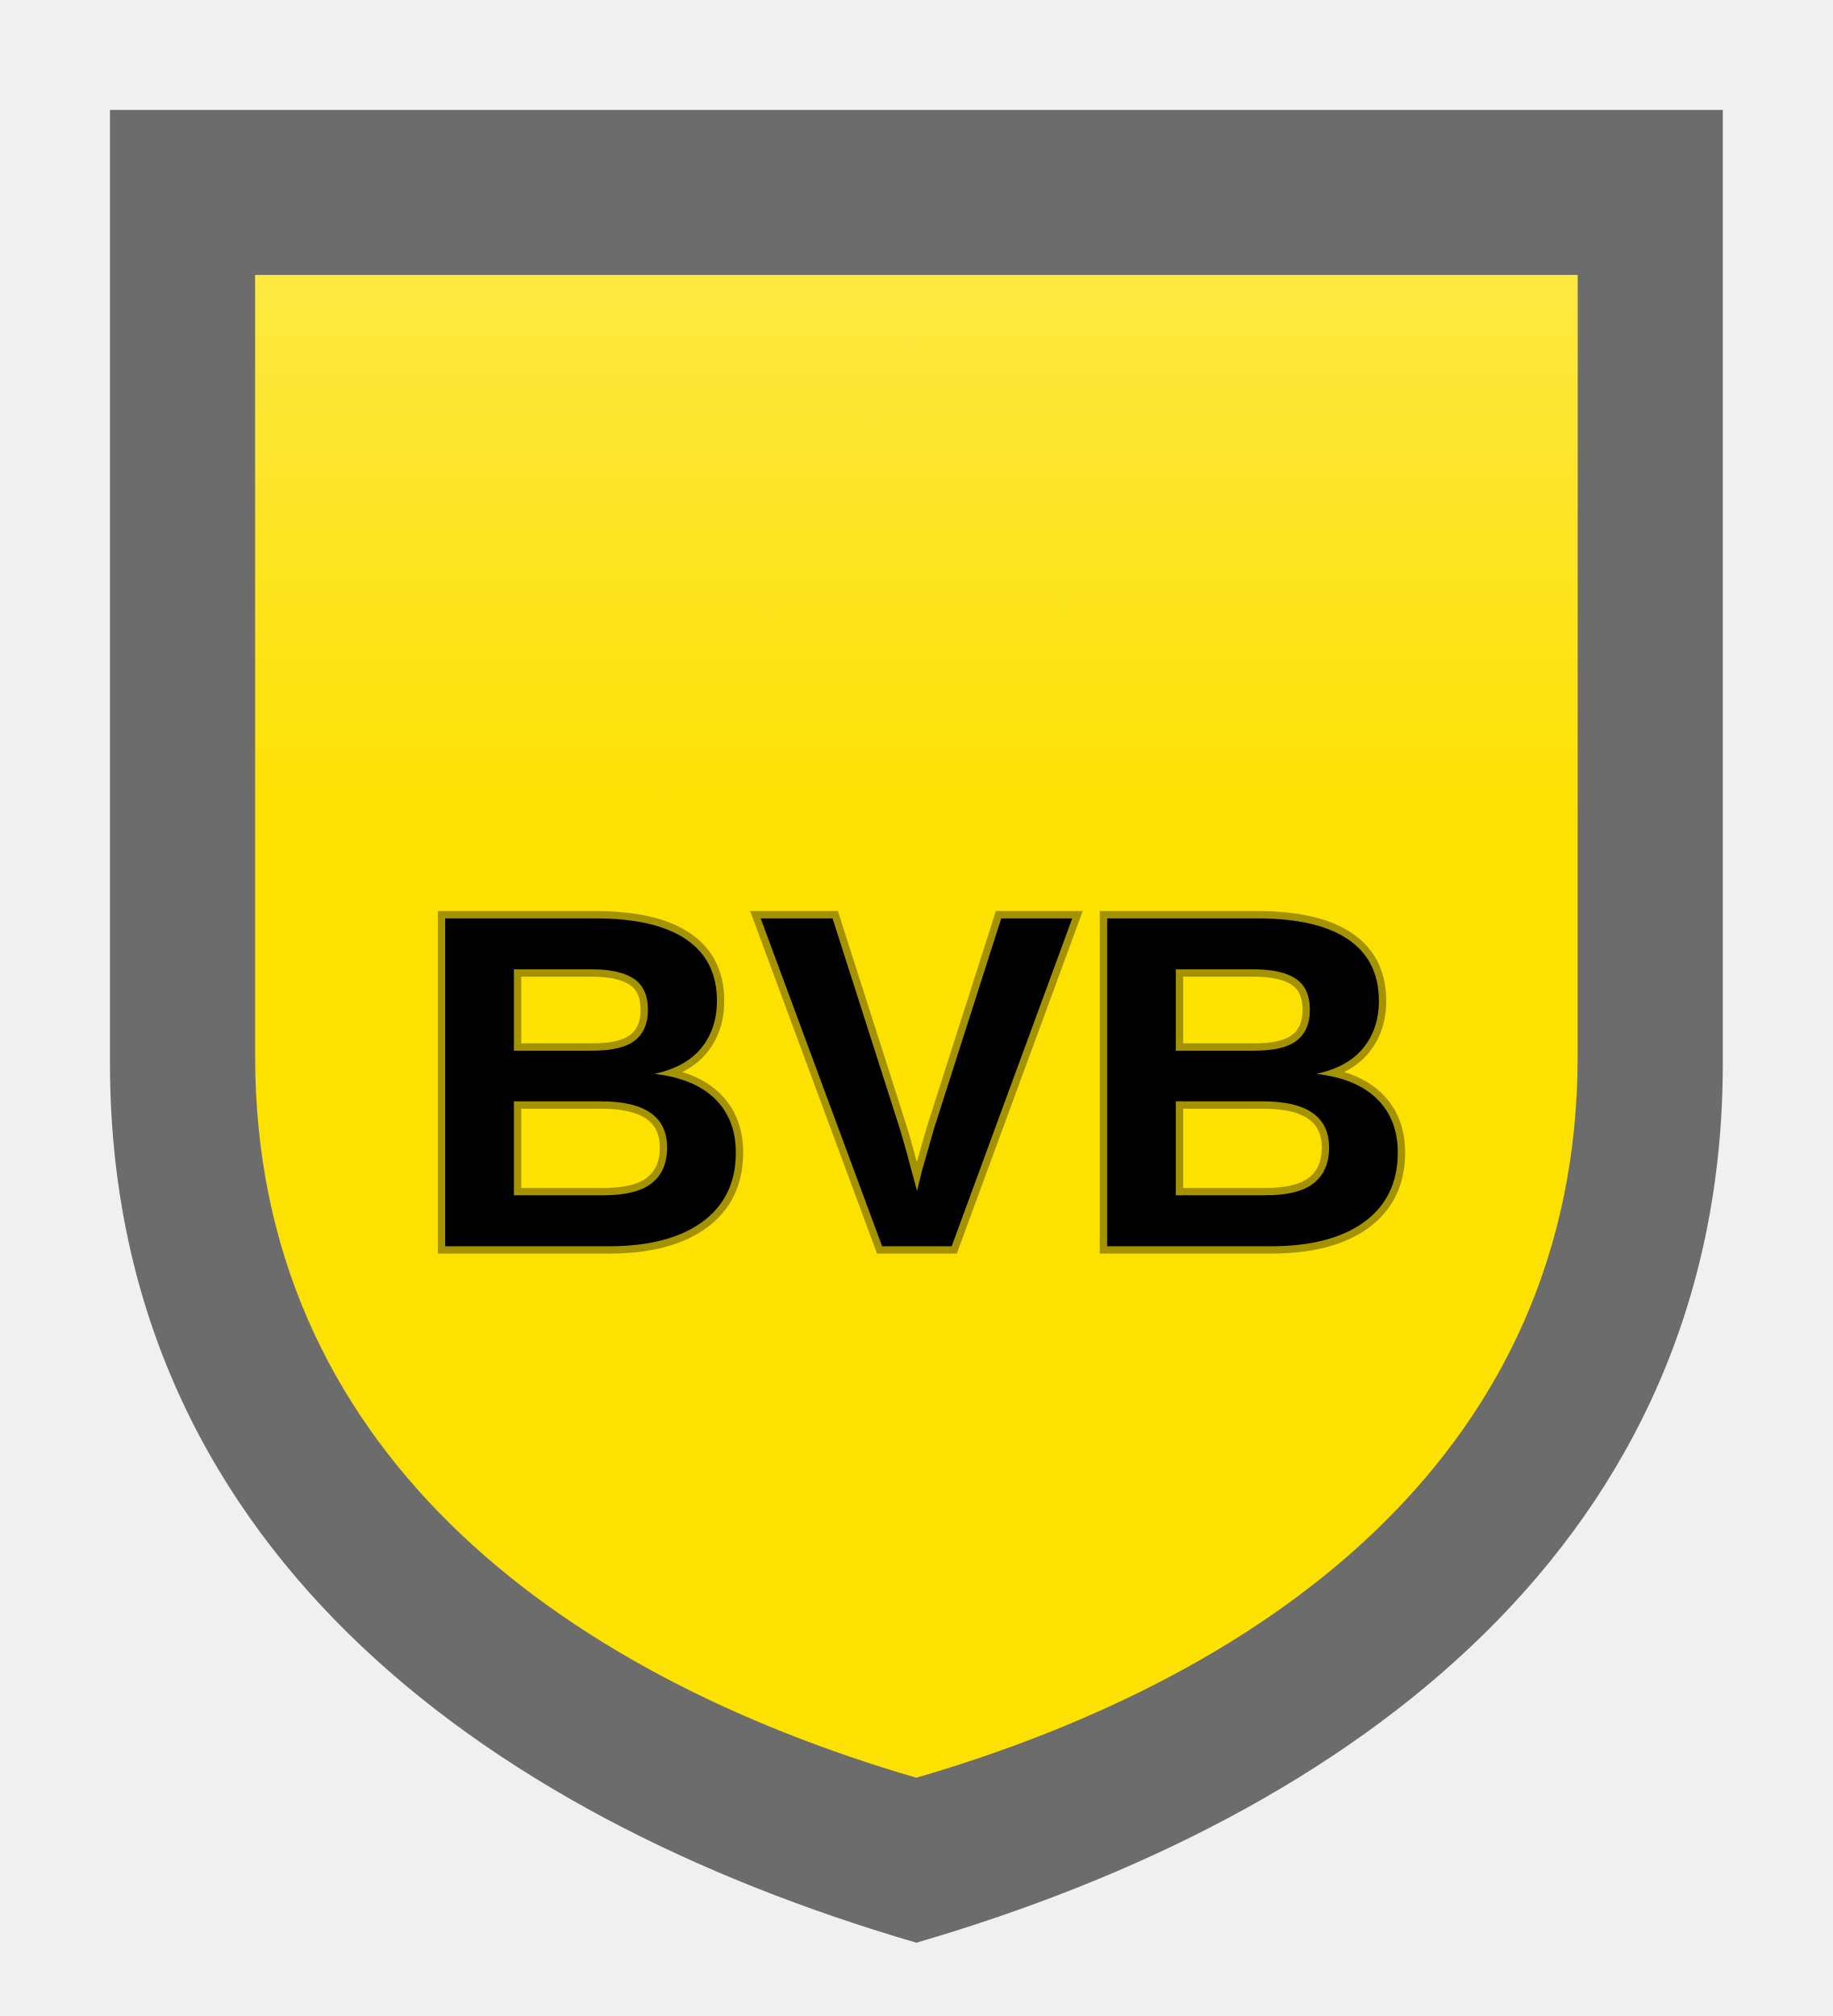
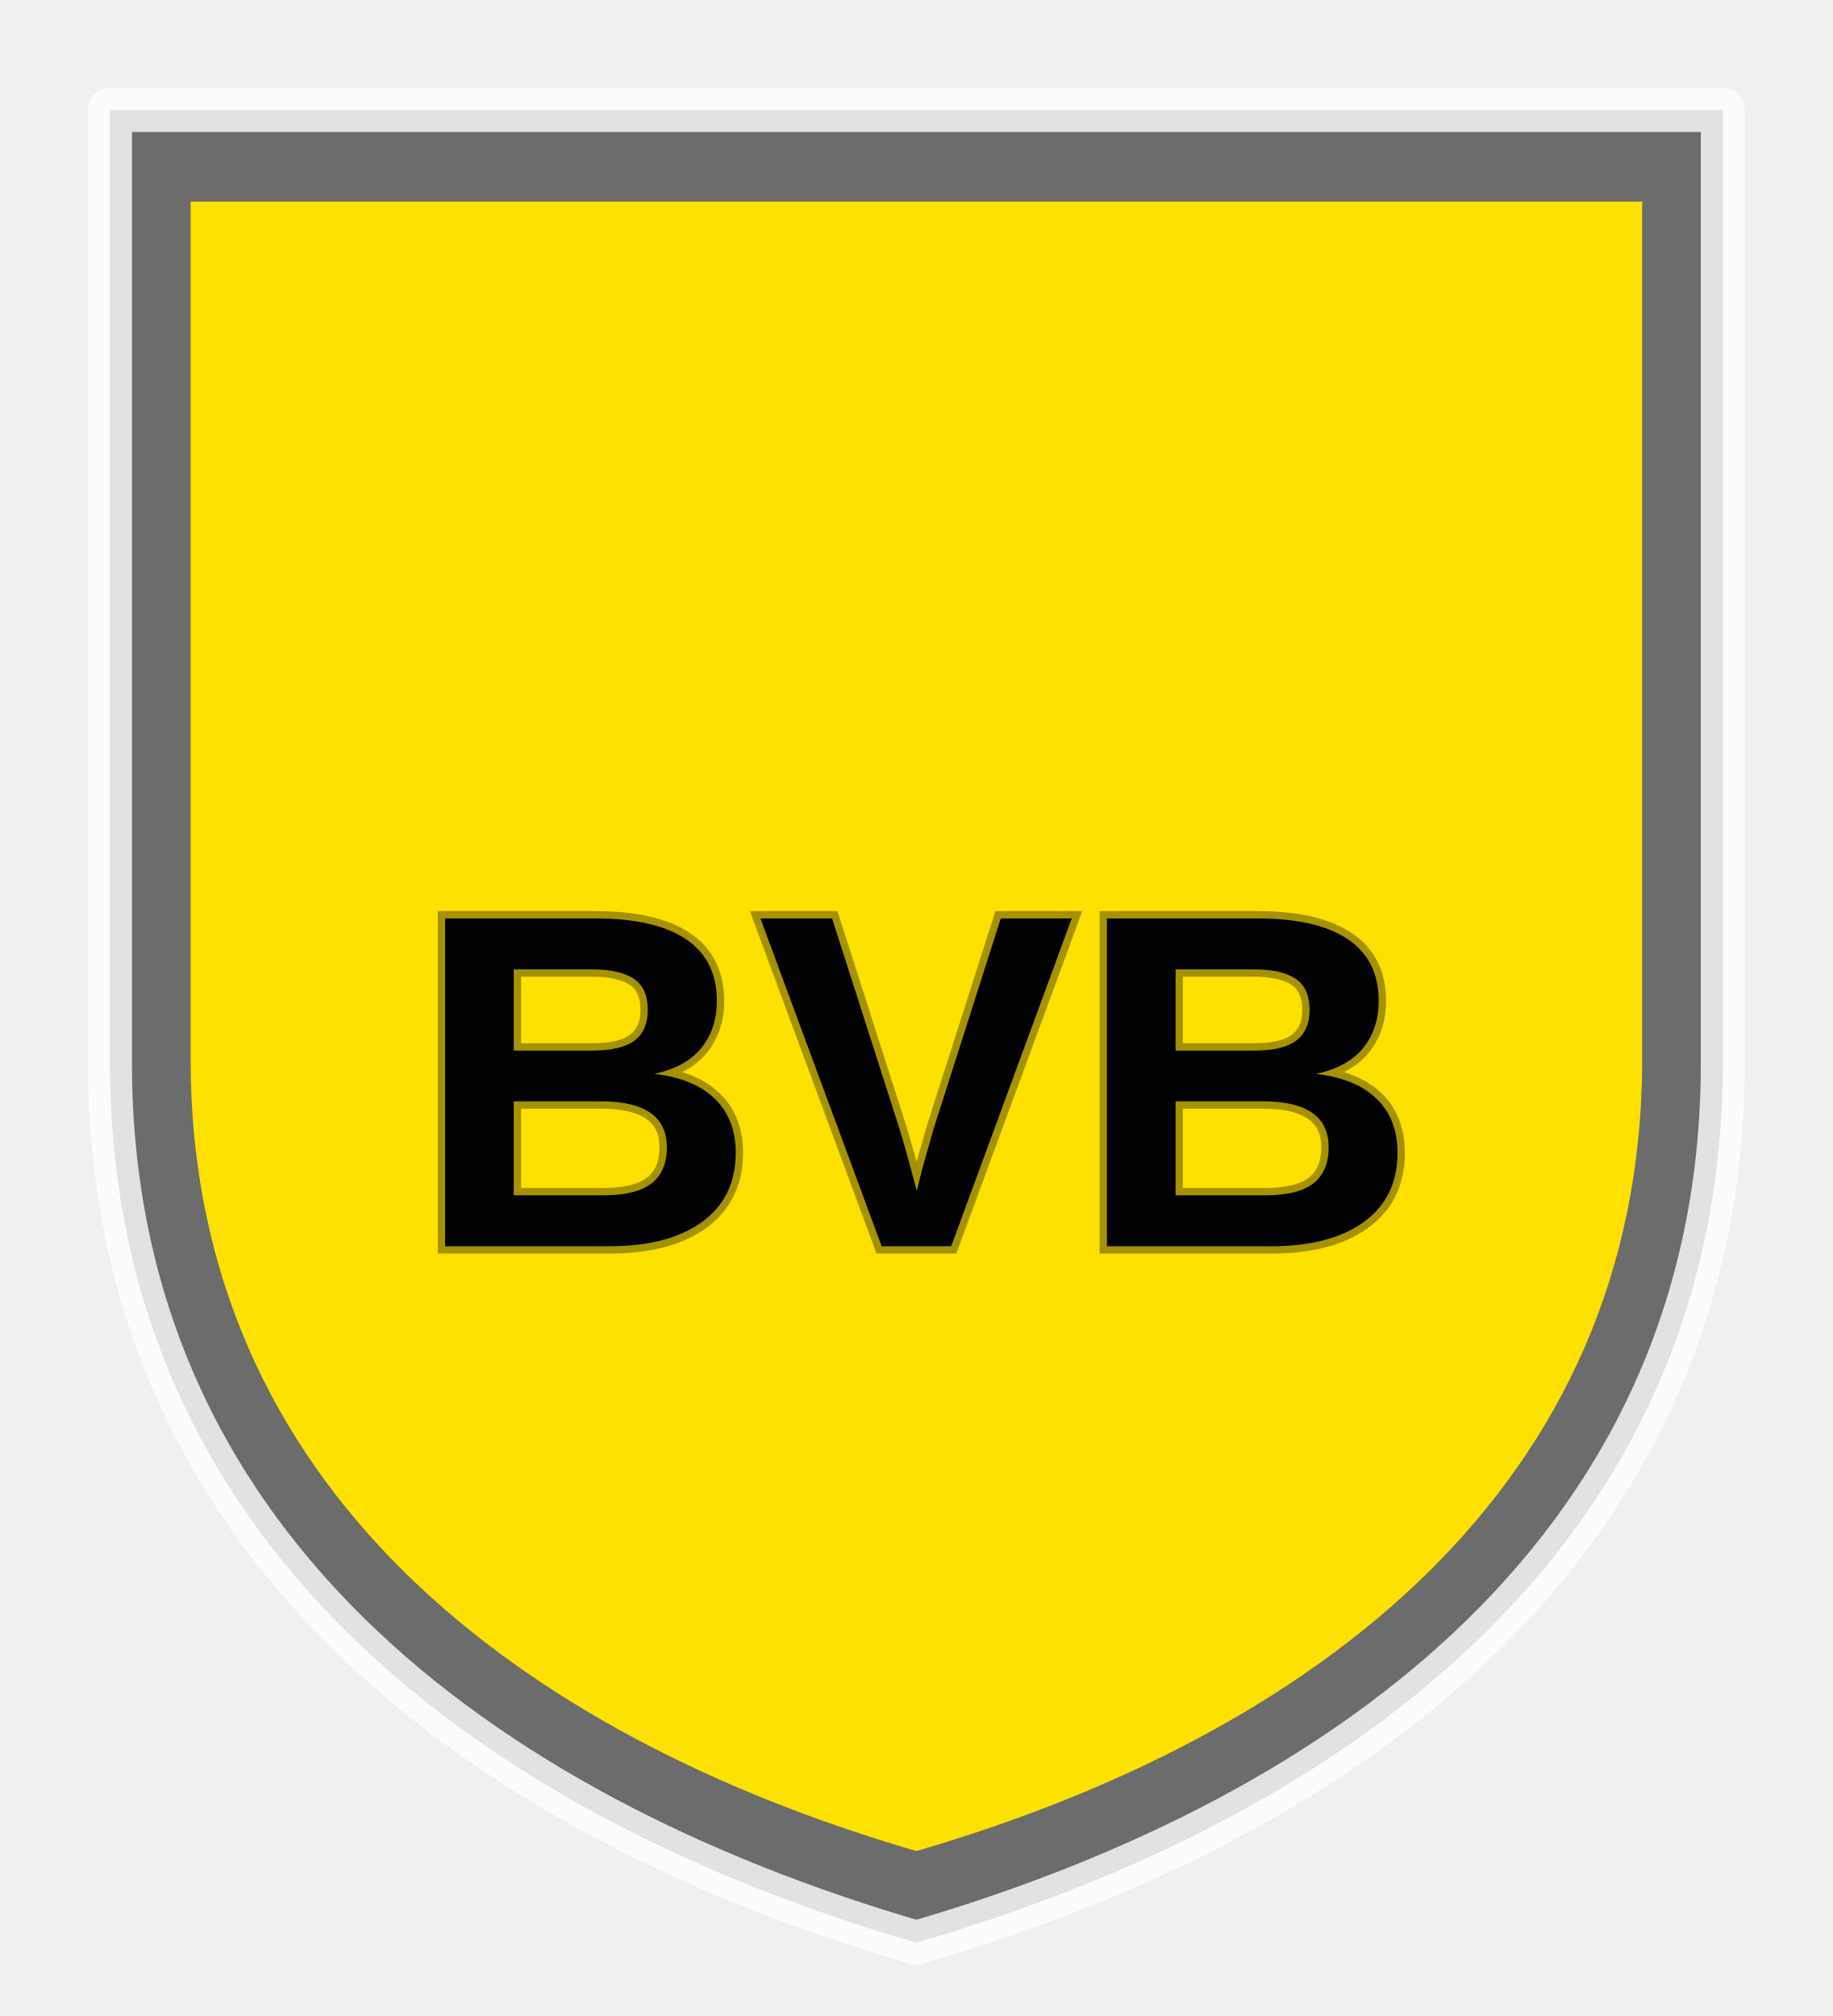
- <svg xmlns="http://www.w3.org/2000/svg" class="crest" width="100" height="110" viewBox="0 0 100 110" role="img" aria-label="بوروسيا دورتموند">
+ <svg xmlns="http://www.w3.org/2000/svg" class="crest" width="100" height="110" viewBox="0 0 100 110" role="img" aria-label="بوروسيا دورتموند — BVB">
  <defs>
-     <clipPath id="shcgjoiez_586">
-       <path d="M6 6 H94 V58 C94 84 74 99 50 106 C26 99 6 84 6 58 Z" transform="translate(50,56) scale(0.82) translate(-50,-56)" />
+     <clipPath id="crest-dortmund-clip">
+       <path d="M10.4 11H89.6V57.8C89.6 81.2 71.6 94.7 50 101 28.4 94.7 10.4 81.2 10.4 57.8Z" />
    </clipPath>
-     <linearGradient id="glcgjoiez_586" x1="0" y1="0" x2="0" y2="1">
-       <stop offset="0%" stop-color="#fff" stop-opacity="0.38" />
-       <stop offset="100%" stop-color="#fff" stop-opacity="0" />
-     </linearGradient>
  </defs>
-   <path class="crest-border" d="M6 6 H94 V58 C94 84 74 99 50 106 C26 99 6 84 6 58 Z" fill="rgba(0,0,0,0.55)" />
-   <g clip-path="url(#shcgjoiez_586)">
+   <path class="crest-border" d="M6 6H94V58C94 84 74 99 50 106 26 99 6 84 6 58Z" fill="rgba(0,0,0,0.55)" stroke="#fff" stroke-opacity=".8" stroke-width="2.4" stroke-linejoin="round" />
+   <g clip-path="url(#crest-dortmund-clip)">
    <rect x="0" y="0" width="100" height="110" fill="#FDE100" />
    <path d="M50 18 L64 44 L50 58 L36 44 Z" fill="#FDE100" opacity="0.28" />
  </g>
-   <g clip-path="url(#shcgjoiez_586)">
-     <rect x="0" y="0" width="100" height="46" fill="url(#glcgjoiez_586)" />
-   </g>
-   <text x="50" y="68" text-anchor="middle" font-family="Tajawal, Arial, sans-serif" font-size="26" font-weight="900" fill="#000" stroke="rgba(0,0,0,0.35)" stroke-width="0.8" paint-order="stroke">BVB</text>
+   <path d="M40.143 62.896Q40.143 65.334 38.314 66.667Q36.486 68.0 33.236 68.0H24.286V50.112H32.475Q35.75 50.112 37.432 51.249Q39.114 52.385 39.114 54.606Q39.114 56.13 38.27 57.177Q37.426 58.225 35.699 58.593Q37.87 58.847 39.006 59.958Q40.143 61.068 40.143 62.896ZM35.344 55.114Q35.344 53.908 34.576 53.4Q33.808 52.893 32.297 52.893H28.031V57.323H32.322Q33.909 57.323 34.626 56.771Q35.344 56.219 35.344 55.114ZM36.385 62.604Q36.385 60.091 32.779 60.091H28.031V65.22H32.919Q34.722 65.22 35.553 64.566Q36.385 63.912 36.385 62.604ZM51.9 68.0H48.104L41.49 50.112H45.4L49.082 61.602Q49.425 62.719 50.021 64.979L50.288 63.887L50.936 61.602L54.604 50.112H58.477ZM76.252 62.896Q76.252 65.334 74.424 66.667Q72.596 68.0 69.346 68.0H60.396V50.112H68.584Q71.859 50.112 73.542 51.249Q75.224 52.385 75.224 54.606Q75.224 56.13 74.379 57.177Q73.535 58.225 71.809 58.593Q73.979 58.847 75.116 59.958Q76.252 61.068 76.252 62.896ZM71.453 55.114Q71.453 53.908 70.685 53.4Q69.917 52.893 68.406 52.893H64.141V57.323H68.432Q70.019 57.323 70.736 56.771Q71.453 56.219 71.453 55.114ZM72.494 62.604Q72.494 60.091 68.889 60.091H64.141V65.22H69.028Q70.831 65.22 71.663 64.566Q72.494 63.912 72.494 62.604Z" fill="#000" stroke="rgba(0,0,0,0.35)" stroke-width="0.8" paint-order="stroke" />
</svg>
